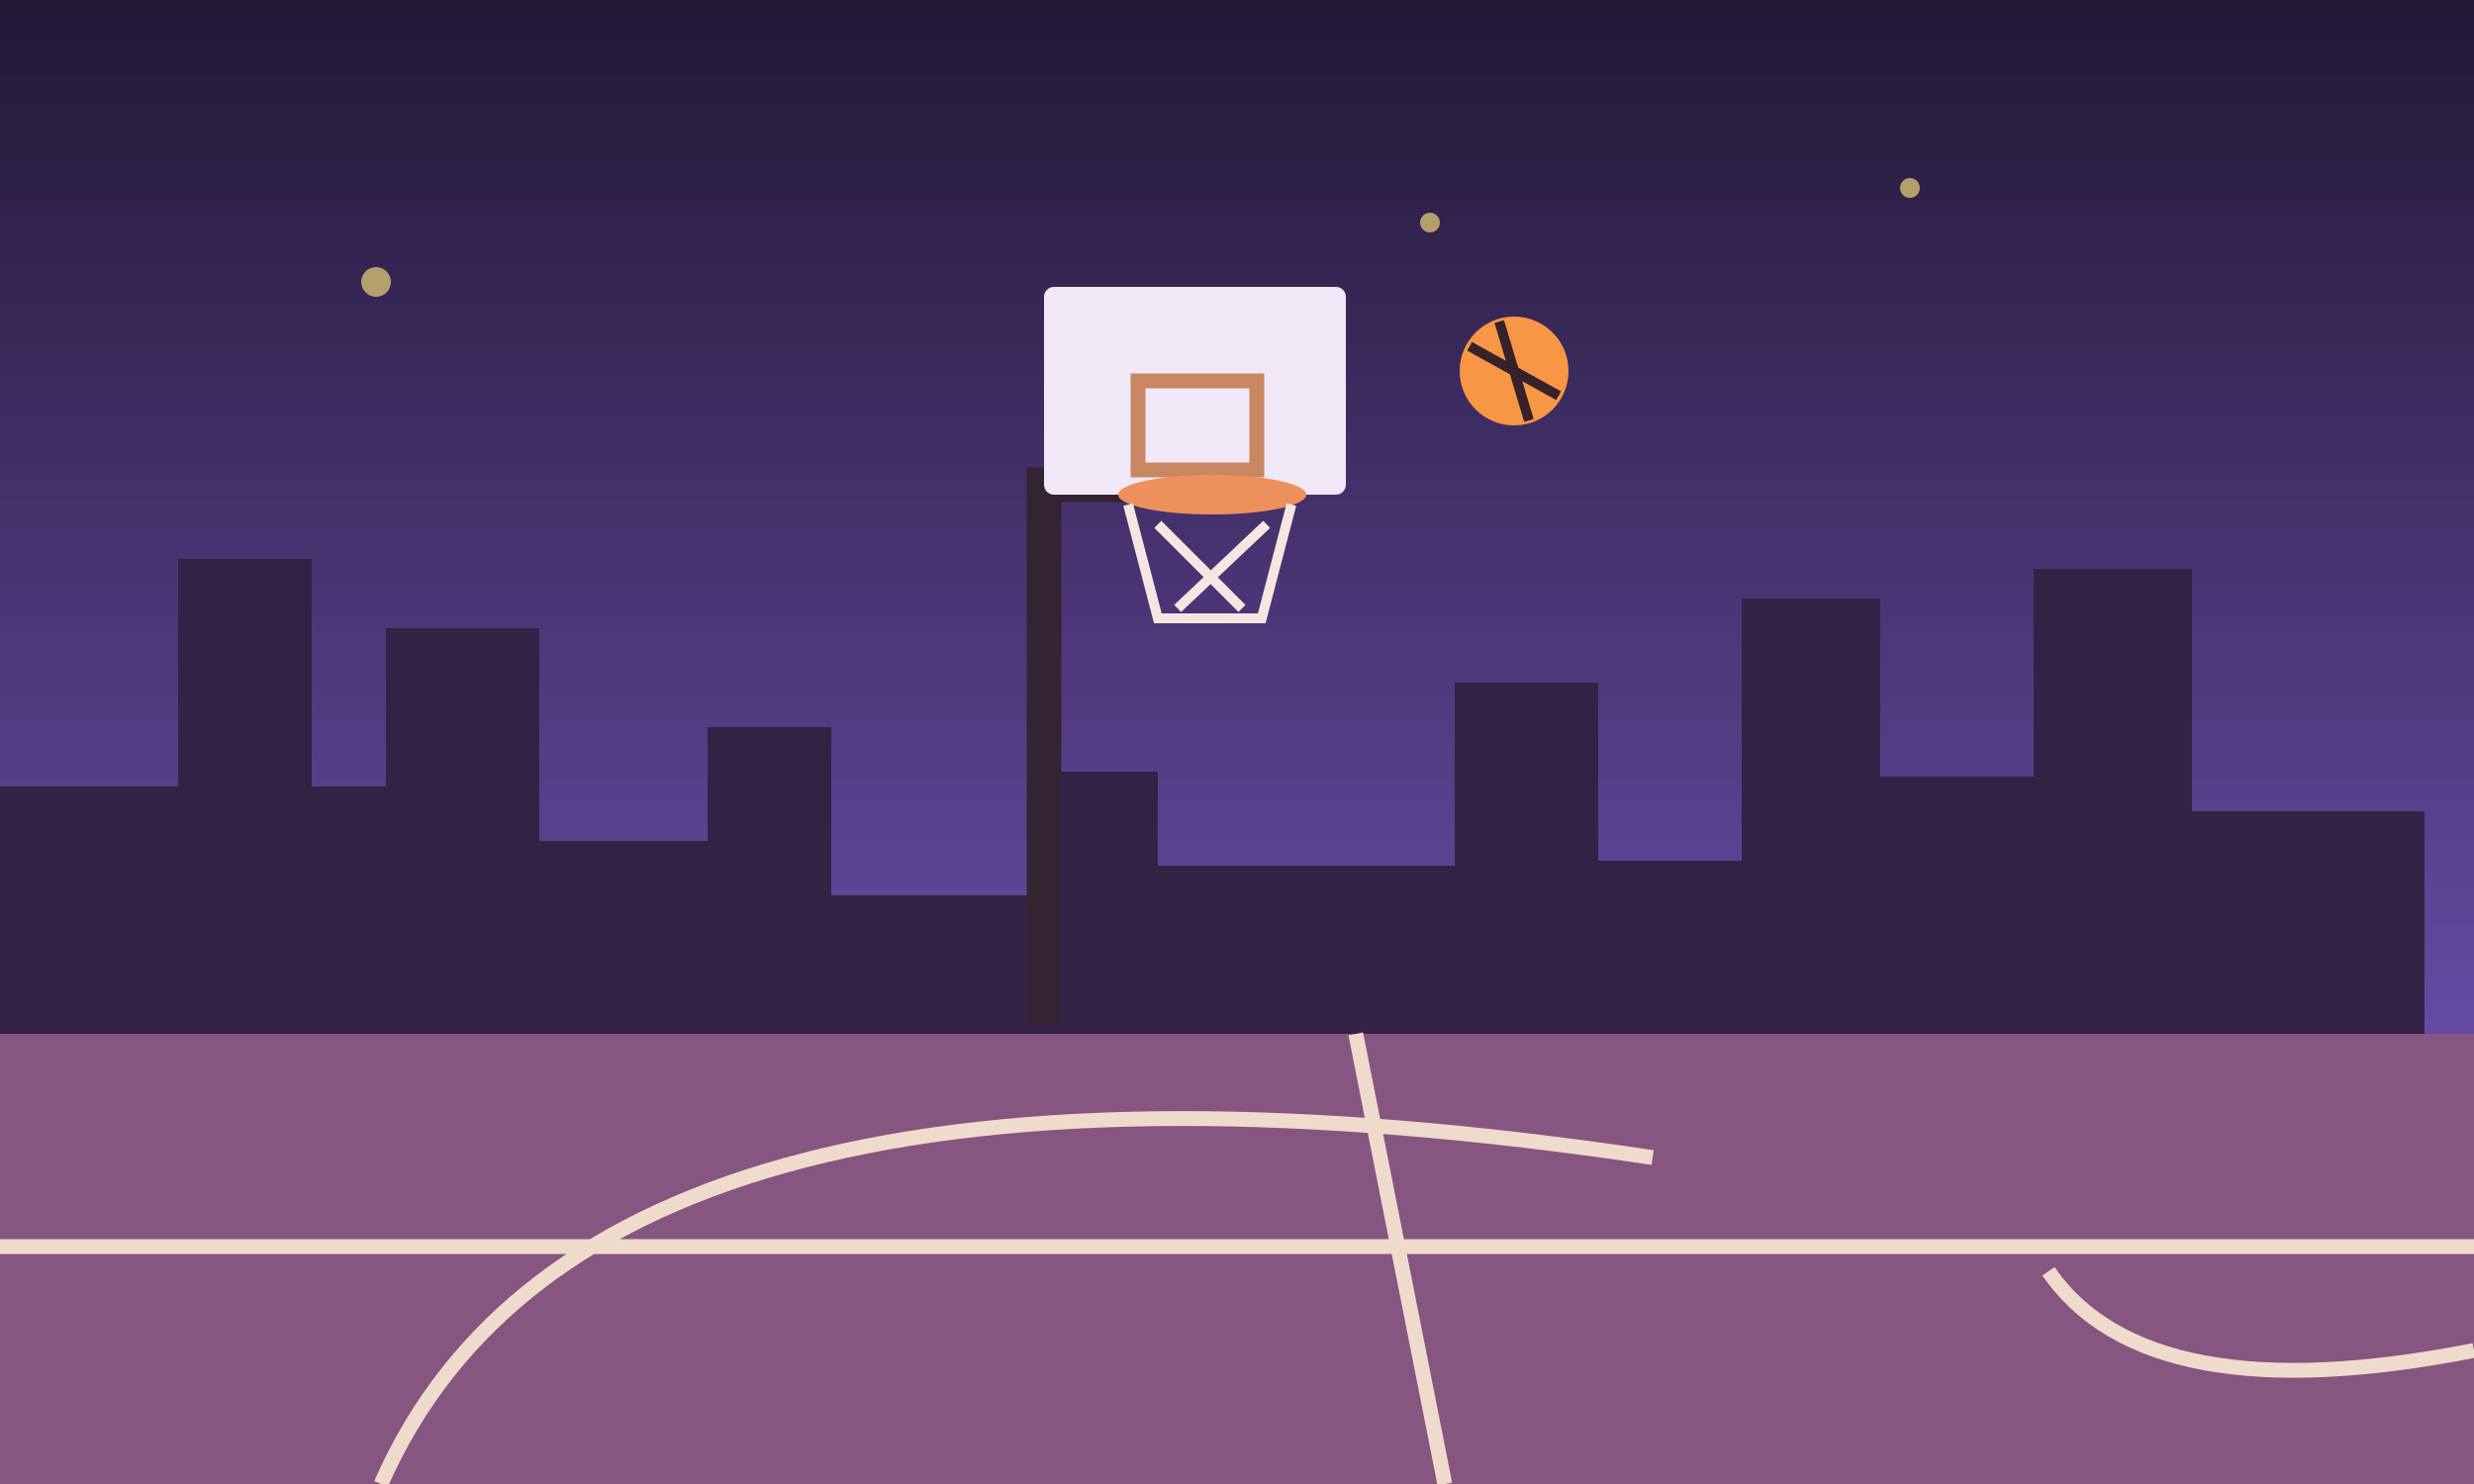
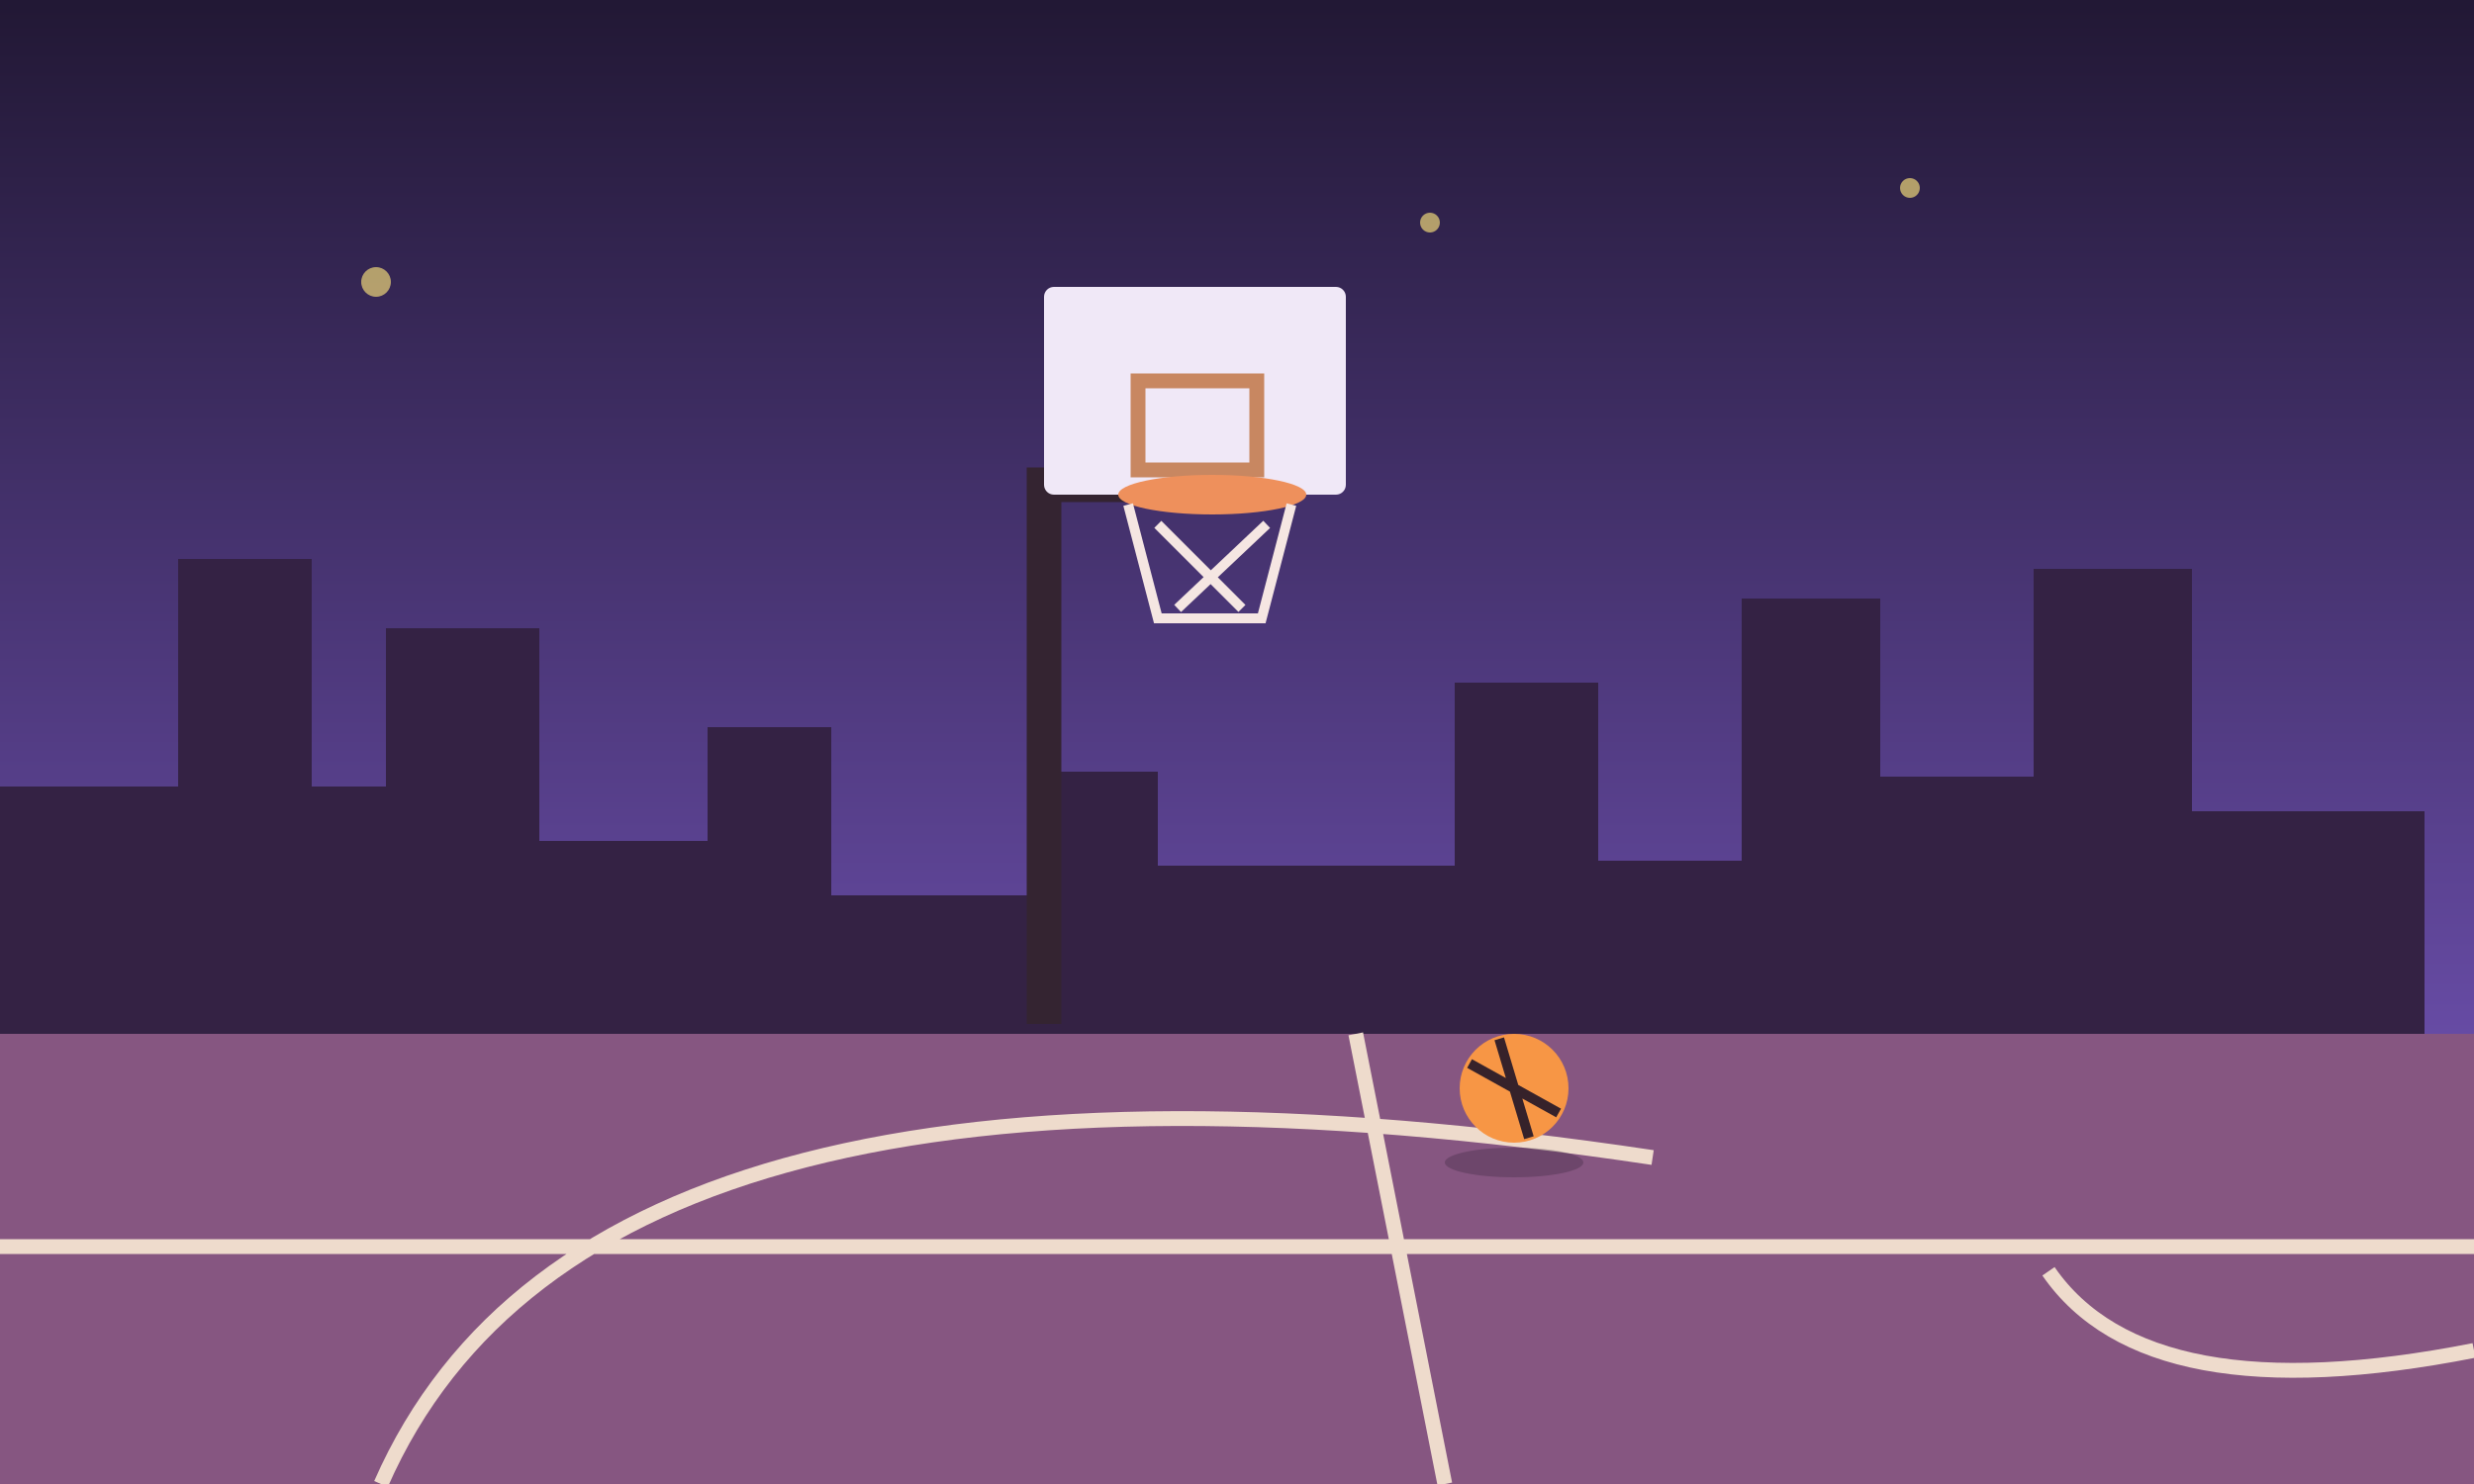
<svg xmlns="http://www.w3.org/2000/svg" viewBox="0 0 500 300">
  <defs>
    <linearGradient id="sky" x2="0" y2="1">
      <stop stop-color="#221835" />
      <stop offset="1" stop-color="#8461d4" />
    </linearGradient>
  </defs>
  <rect width="500" height="300" fill="url(#sky)" />
  <g fill="#ebd477" opacity=".7">
    <circle cx="76" cy="57" r="3" />
    <circle cx="386" cy="38" r="2" />
    <circle cx="289" cy="45" r="2" />
  </g>
  <path d="M0 159h36v-46h27v46h15v-32h31v43h34v-23h25v34h42v-25h24v19h60v-37h29v36h29v-53h28v36h31v-42h32v49h47v48H0Z" fill="#342244" />
  <path d="M0 209h500v91H0Z" fill="#865681" />
  <path d="M-10 252h526M274 209l18 91M77 300q43-98 257-66M500 273q-66 13-86-16" fill="none" stroke="#eedbcc" stroke-width="3" />
  <path d="M211 207V98h49" fill="none" stroke="#342431" stroke-width="7" />
  <rect x="211" y="58" width="61" height="42" rx="2" fill="#f0e8f7" />
  <path d="M230 77h24v18h-24z" fill="none" stroke="#c88761" stroke-width="3" />
  <ellipse cx="245" cy="100" rx="19" ry="4" fill="#ee905c" />
  <path d="m228 102 6 23h21l6-23m-27 4 17 17m5-17-18 17" fill="none" stroke="#f5e6e2" stroke-width="2" />
-   <circle cx="306" cy="75" r="11" fill="#f79645" />
-   <path d="m297 70 18 10m-12-15 6 20" stroke="#36222a" stroke-width="2" />
+   <ellipse cx="306" cy="235" rx="14" ry="3" fill="#322235" opacity=".3" class="shadow" />
+   <g transform="translate(0 145)">
+     <g class="ball">
+       <circle cx="306" cy="75" r="11" fill="#f79645" />
+       <path d="m297 70 18 10m-12-15 6 20" stroke="#36222a" stroke-width="2" />
+     </g>
+   </g>
+   <style>
+ @media (prefers-reduced-motion: no-preference) {
+ .ball { transform-box: fill-box; transform-origin: center bottom; animation: art-ball 2.4s linear 3; }
+ @keyframes art-ball { 0%,100% { translate: 0 0; scale: 1.14 .84; animation-timing-function: cubic-bezier(.2,.6,.35,1) } 6% { translate: 0 -6px; scale: .94 1.06 } 50% { translate: 0 -58px; scale: 1; animation-timing-function: cubic-bezier(.6,0,.8,.4) } 94% { translate: 0 -4px; scale: .96 1.04 } }
+ .shadow { transform-box: fill-box; transform-origin: center; animation: art-shadow 2.4s linear 3; }
+ @keyframes art-shadow { 0%,100% { opacity: .3; scale: 1.1; animation-timing-function: cubic-bezier(.2,.6,.35,1) } 50% { opacity: .1; scale: .5; animation-timing-function: cubic-bezier(.6,0,.8,.4) } }
+ }
+ </style>
</svg>
